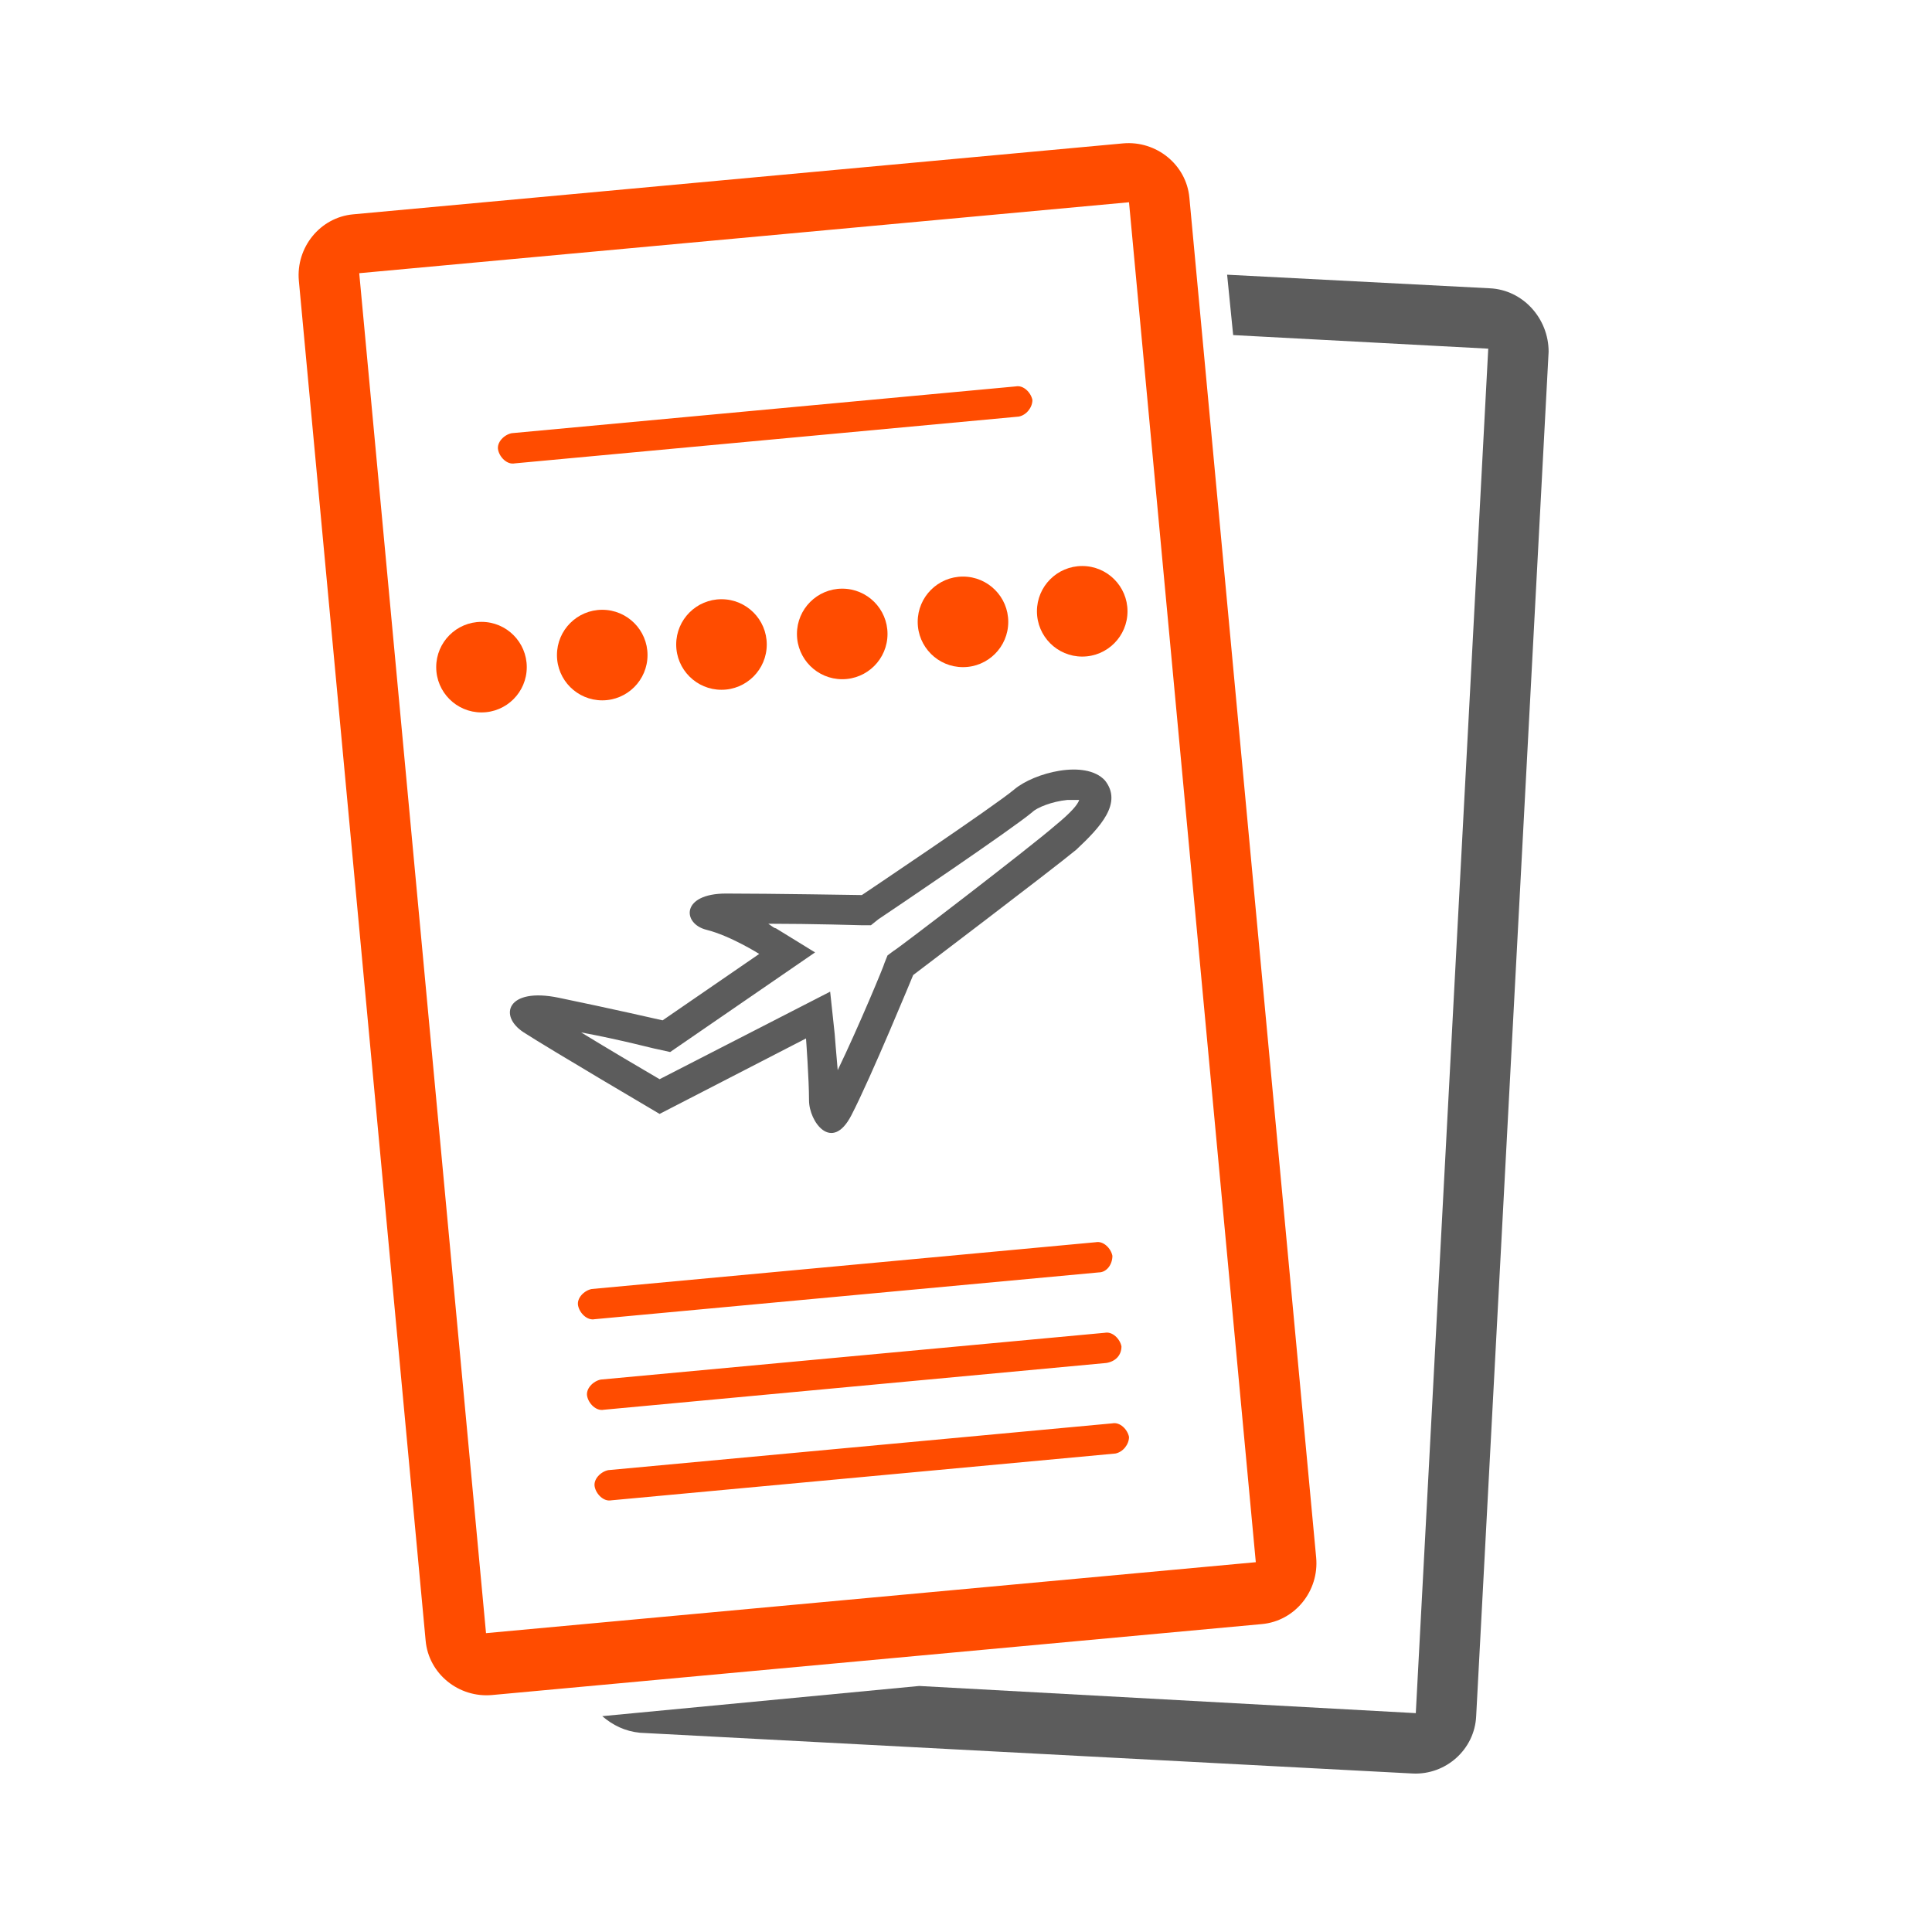
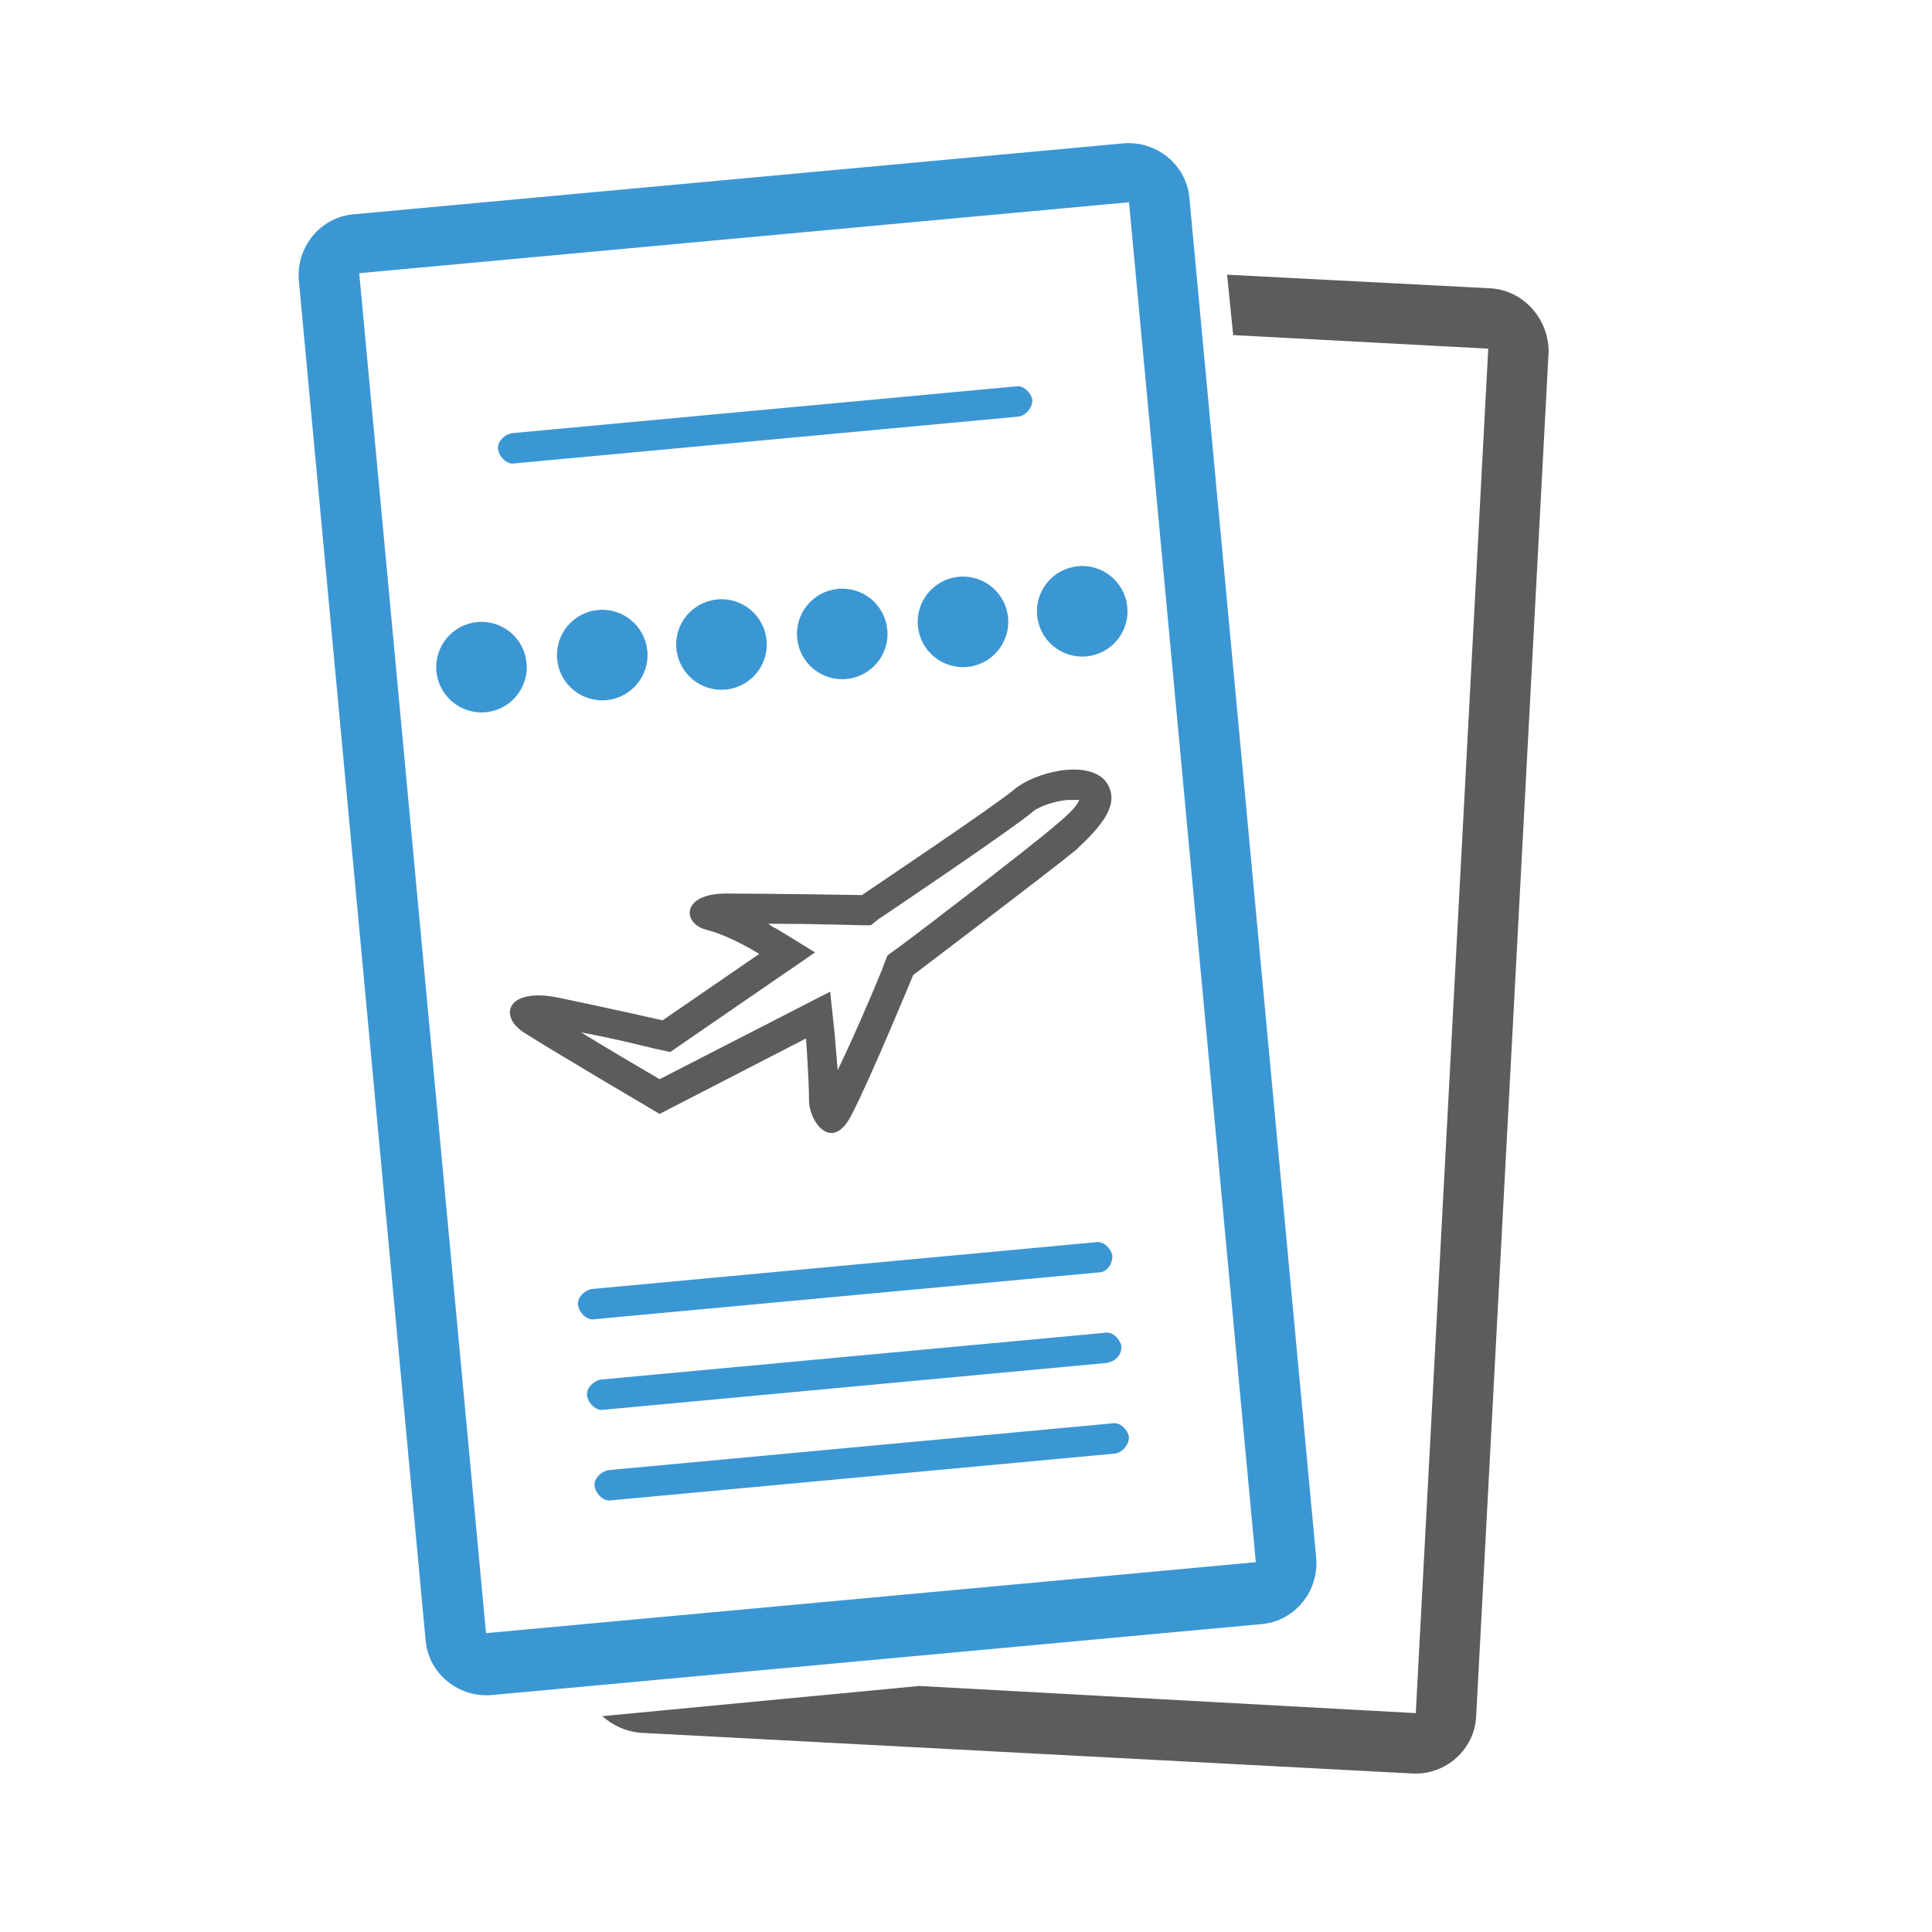
<svg xmlns="http://www.w3.org/2000/svg" enable-background="new 0 0 128 128" id="Layer_1" version="1.1" viewBox="0 0 128 128" xml:space="preserve">
  <defs id="defs129" />
  <path d="M73.2,51.7c-1.3-1.4-4.7-0.5-6,0.6c-1.3,1.1-10.1,7-10.1,7s-6.1-0.1-9-0.1c-3,0-2.9,2-1.3,2.4  c1.6,0.4,3.5,1.6,3.5,1.6l-6.4,4.4c0,0-3.5-0.8-6.9-1.5c-3.4-0.7-4,1.2-2.3,2.3c1.7,1.1,9,5.4,9,5.4l9.7-5c0,0,0.2,2.7,0.2,4.1  c0,1.4,1.5,3.5,2.8,1c1.3-2.5,4.1-9.3,4.1-9.3s9.1-6.9,10.8-8.3C72.9,54.8,74.4,53.2,73.2,51.7z M69.9,54.7  C68.3,56.1,59.3,63,59.2,63l-0.4,0.3l-0.2,0.5c0,0.1-1.7,4.2-3.1,7.1c-0.1-1.2-0.2-2.3-0.2-2.4L55,65.7l-11.3,5.8  c-1.2-0.7-3.4-2-5.2-3.1c2.7,0.5,4.9,1.1,5,1.1l0.9,0.2l9.6-6.6l-2.6-1.6c-0.1,0-0.2-0.1-0.5-0.3c2.9,0,6.2,0.1,6.2,0.1l0.6,0  l0.5-0.4c0.9-0.6,8.9-6,10.2-7.1c0.3-0.3,1.3-0.7,2.3-0.8c0.4,0,0.7,0,0.8,0C71.4,53.3,71,53.8,69.9,54.7z" fill="#2C3E50" id="path101" style="fill:#5c5c5c;fill-opacity:1" />
-   <path d="M19.8,18.6l8.4,90.1c0.2,2.2,2.2,3.8,4.4,3.6l51-4.7c2.2-0.2,3.8-2.2,3.6-4.4l-8.4-90.1  c-0.2-2.2-2.2-3.8-4.4-3.6l-51,4.7C21.2,14.4,19.6,16.4,19.8,18.6z M74.8,13.4l8.4,90.1l-51,4.7l-8.4-90.1L74.8,13.4z" fill="#3B97D3" id="path103" style="fill:#ff4c00;fill-opacity:1" />
-   <circle cx="71.7" cy="40.5" fill="#3B97D3" r="3" id="circle105" style="fill:#ff4c00;fill-opacity:1" />
-   <circle cx="63.8" cy="41.2" fill="#3B97D3" r="3" id="circle107" style="fill:#ff4c00;fill-opacity:1" />
-   <circle cx="55.8" cy="42" fill="#3B97D3" r="3" id="circle109" style="fill:#ff4c00;fill-opacity:1" />
-   <circle cx="47.8" cy="42.7" fill="#3B97D3" r="3" id="circle111" style="fill:#ff4c00;fill-opacity:1" />
-   <circle cx="39.9" cy="43.4" fill="#3B97D3" r="3" id="circle113" style="fill:#ff4c00;fill-opacity:1" />
-   <circle cx="31.9" cy="44.2" fill="#3B97D3" r="3" id="circle115" style="fill:#ff4c00;fill-opacity:1" />
-   <path d="M72.8,84.3l-33.4,3.1c-0.5,0.1-1-0.4-1.1-0.9c-0.1-0.5,0.4-1,0.9-1.1l33.4-3.1c0.5-0.1,1,0.4,1.1,0.9  C73.7,83.8,73.3,84.3,72.8,84.3z" fill="#3B97D3" id="path117" style="fill:#ff4c00;fill-opacity:1" />
-   <path d="M73.3,90.3L40,93.4c-0.5,0.1-1-0.4-1.1-0.9c-0.1-0.5,0.4-1,0.9-1.1l33.4-3.1c0.5-0.1,1,0.4,1.1,0.9  C74.3,89.8,73.9,90.2,73.3,90.3z" fill="#3B97D3" id="path119" style="fill:#ff4c00;fill-opacity:1" />
-   <path d="M67.5,27.6l-33.4,3.1c-0.5,0.1-1-0.4-1.1-0.9c-0.1-0.5,0.4-1,0.9-1.1l33.4-3.1c0.5-0.1,1,0.4,1.1,0.9  C68.4,27,68,27.5,67.5,27.6z" fill="#3B97D3" id="path121" style="fill:#ff4c00;fill-opacity:1" />
-   <path d="M73.9,96.3l-33.4,3.1c-0.5,0.1-1-0.4-1.1-0.9c-0.1-0.5,0.4-1,0.9-1.1l33.4-3.1c0.5-0.1,1,0.4,1.1,0.9  C74.8,95.7,74.4,96.2,73.9,96.3z" fill="#3B97D3" id="path123" style="fill:#ff4c00;fill-opacity:1" />
+   <path d="M19.8,18.6l8.4,90.1c0.2,2.2,2.2,3.8,4.4,3.6l51-4.7c2.2-0.2,3.8-2.2,3.6-4.4l-8.4-90.1  c-0.2-2.2-2.2-3.8-4.4-3.6l-51,4.7C21.2,14.4,19.6,16.4,19.8,18.6z M74.8,13.4l8.4,90.1l-51,4.7l-8.4-90.1L74.8,13.4z" fill="#3B97D3" id="path103" style="fill:#3b97d3;fill-opacity:1" />
+   <circle cx="71.7" cy="40.5" fill="#3B97D3" r="3" id="circle105" style="fill:#3b97d3;fill-opacity:1" />
+   <circle cx="63.8" cy="41.2" fill="#3B97D3" r="3" id="circle107" style="fill:#3b97d3;fill-opacity:1" />
+   <circle cx="55.8" cy="42" fill="#3B97D3" r="3" id="circle109" style="fill:#3b97d3;fill-opacity:1" />
+   <circle cx="47.8" cy="42.7" fill="#3B97D3" r="3" id="circle111" style="fill:#3b97d3;fill-opacity:1" />
+   <circle cx="39.9" cy="43.4" fill="#3B97D3" r="3" id="circle113" style="fill:#3b97d3;fill-opacity:1" />
+   <circle cx="31.9" cy="44.2" fill="#3B97D3" r="3" id="circle115" style="fill:#3b97d3;fill-opacity:1" />
+   <path d="M72.8,84.3l-33.4,3.1c-0.5,0.1-1-0.4-1.1-0.9c-0.1-0.5,0.4-1,0.9-1.1l33.4-3.1c0.5-0.1,1,0.4,1.1,0.9  C73.7,83.8,73.3,84.3,72.8,84.3z" fill="#3B97D3" id="path117" style="fill:#3b97d3;fill-opacity:1" />
+   <path d="M73.3,90.3L40,93.4c-0.5,0.1-1-0.4-1.1-0.9c-0.1-0.5,0.4-1,0.9-1.1l33.4-3.1c0.5-0.1,1,0.4,1.1,0.9  C74.3,89.8,73.9,90.2,73.3,90.3z" fill="#3B97D3" id="path119" style="fill:#3b97d3;fill-opacity:1" />
+   <path d="M67.5,27.6l-33.4,3.1c-0.5,0.1-1-0.4-1.1-0.9c-0.1-0.5,0.4-1,0.9-1.1l33.4-3.1c0.5-0.1,1,0.4,1.1,0.9  C68.4,27,68,27.5,67.5,27.6z" fill="#3B97D3" id="path121" style="fill:#3b97d3;fill-opacity:1" />
+   <path d="M73.9,96.3l-33.4,3.1c-0.5,0.1-1-0.4-1.1-0.9c-0.1-0.5,0.4-1,0.9-1.1l33.4-3.1c0.5-0.1,1,0.4,1.1,0.9  C74.8,95.7,74.4,96.2,73.9,96.3z" fill="#3B97D3" id="path123" style="fill:#3b97d3;fill-opacity:1" />
  <path d="M98.7,19.1l-17.4-0.9l0.4,4l16.9,0.9l-4.8,90.4l-32.9-1.8l-21,2c0.7,0.6,1.5,1,2.5,1.1l51.2,2.7  c2.2,0.1,4.1-1.6,4.2-3.8l4.8-90.4C102.6,21.1,100.9,19.2,98.7,19.1z" fill="#3B97D3" id="path125" style="fill:#5c5c5c;fill-opacity:1" />
</svg>
